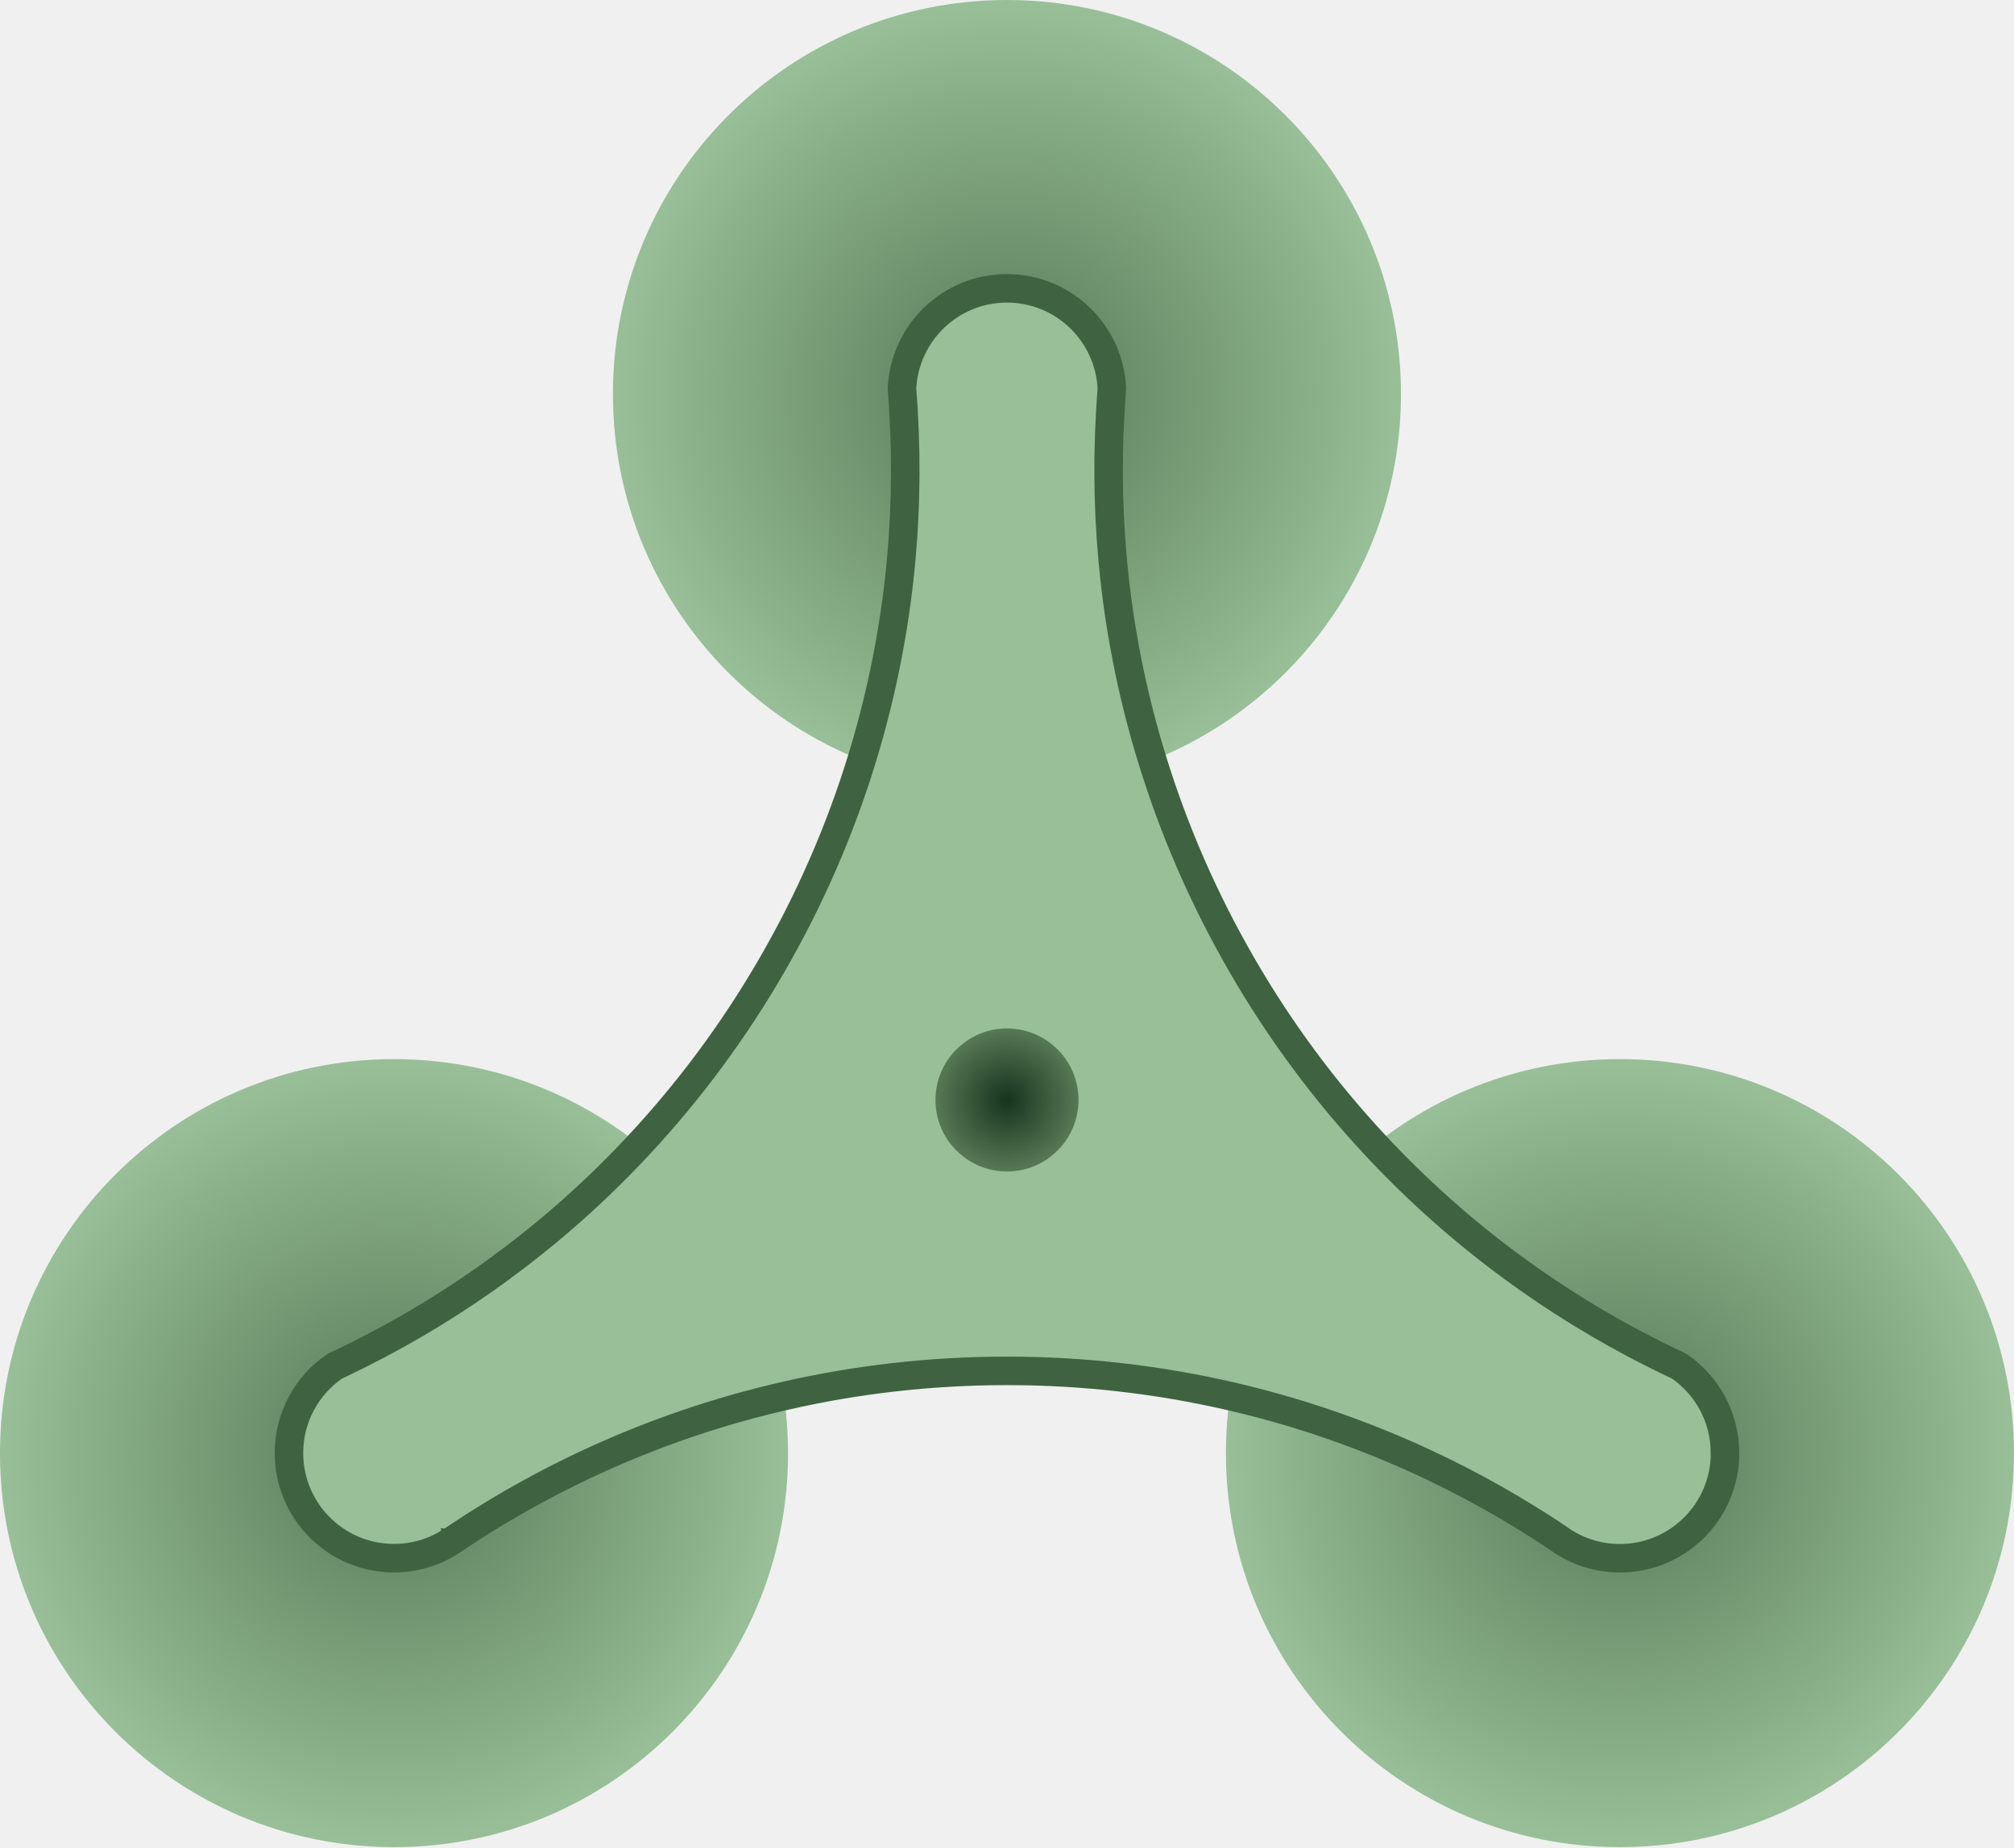
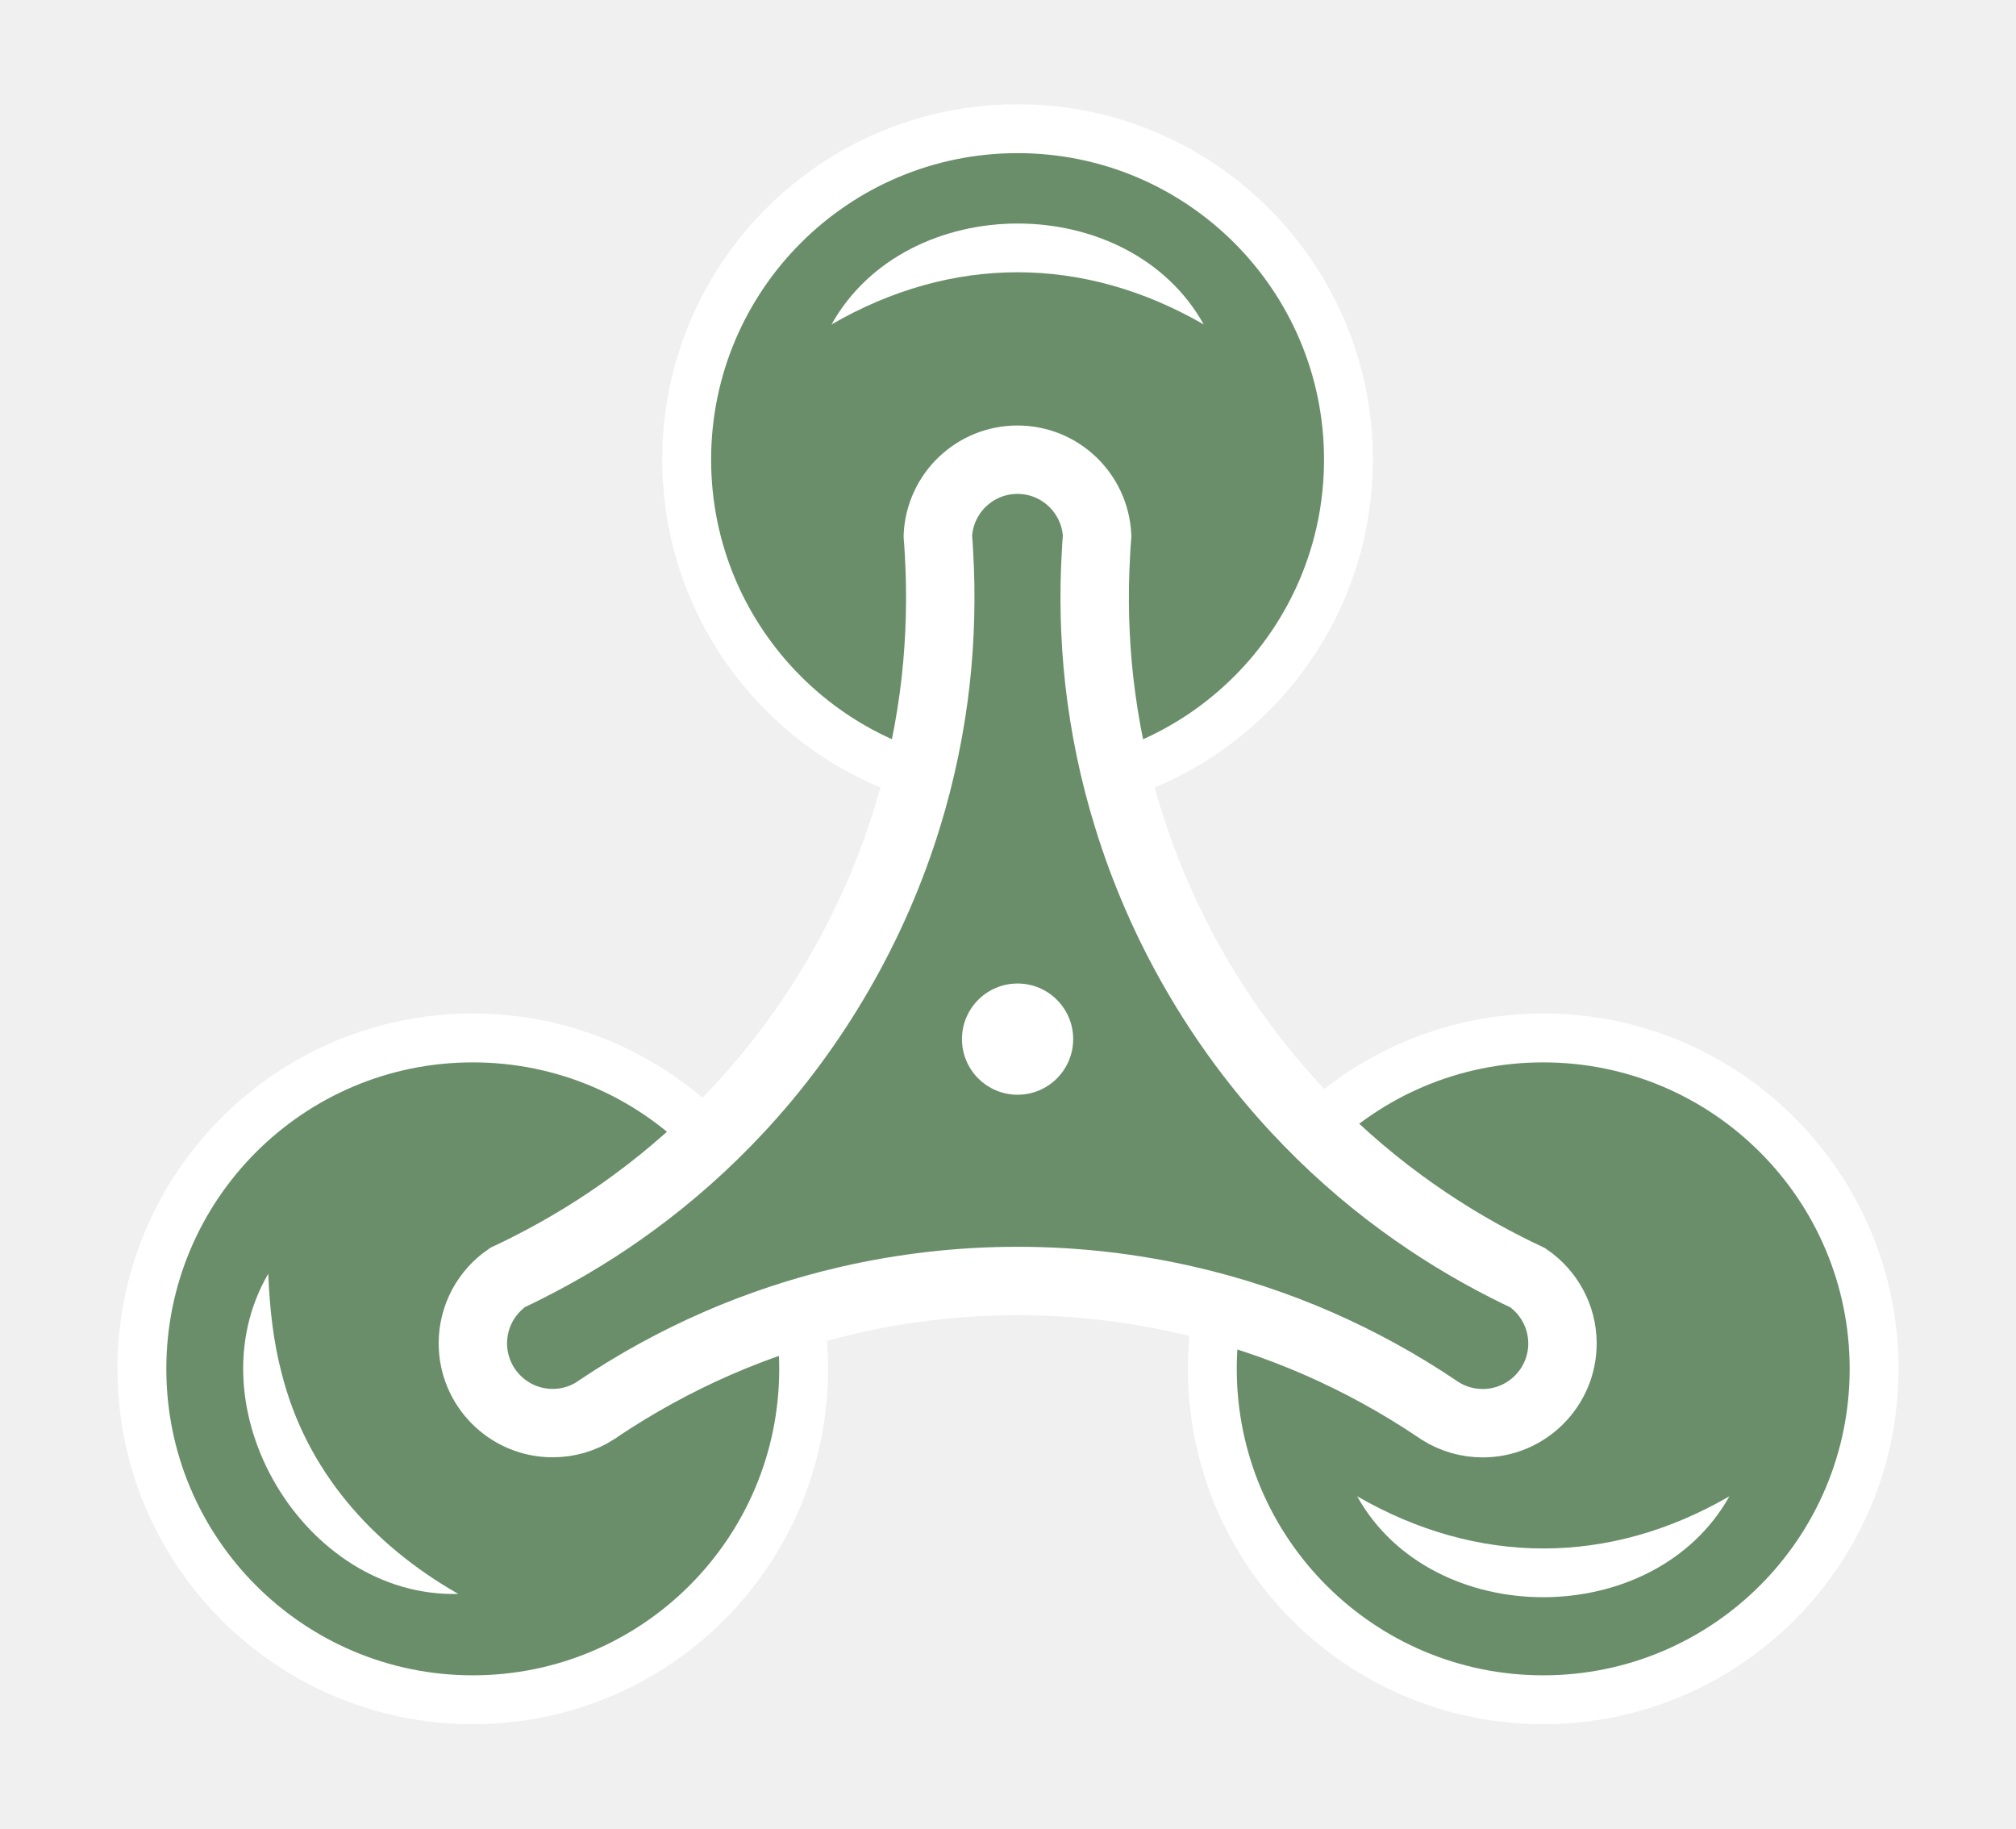
- <svg xmlns="http://www.w3.org/2000/svg" xmlns:xlink="http://www.w3.org/1999/xlink" id="Calque_1" data-name="Calque 1" viewBox="0 0 424.04 388.93">
+ <svg xmlns="http://www.w3.org/2000/svg" id="Calque_1" viewBox="0 0 206.3 187.1">
  <defs>
-     <style>
-       .cls-1 {
-         fill: #98bf98;
-         stroke: #3f6340;
-         stroke-miterlimit: 10;
-         stroke-width: 6px;
-       }
- 
-       .cls-1, .cls-2, .cls-3, .cls-4, .cls-5 {
-         isolation: isolate;
-       }
- 
-       .cls-2 {
-         fill: url(#Dégradé_sans_nom_30);
-       }
- 
-       .cls-3 {
-         fill: url(#Dégradé_sans_nom_30-2);
-       }
- 
-       .cls-4 {
-         fill: url(#Dégradé_sans_nom_24);
-       }
- 
-       .cls-5 {
-         fill: url(#Dégradé_sans_nom_30-3);
-       }
-     </style>
-     <radialGradient id="Dégradé_sans_nom_30" data-name="Dégradé sans nom 30" cx="212.01" cy="82.96" fx="212.01" fy="82.96" r="82.96" gradientUnits="userSpaceOnUse">
-       <stop offset="0" stop-color="#567955" />
-       <stop offset="1" stop-color="#98bf98" />
-     </radialGradient>
-     <radialGradient id="Dégradé_sans_nom_30-2" data-name="Dégradé sans nom 30" cx="341.07" cy="305.96" fx="341.07" fy="305.96" r="82.96" xlink:href="#Dégradé_sans_nom_30" />
-     <radialGradient id="Dégradé_sans_nom_30-3" data-name="Dégradé sans nom 30" cx="82.96" cy="305.96" fx="82.96" fy="305.96" r="82.96" xlink:href="#Dégradé_sans_nom_30" />
-     <radialGradient id="Dégradé_sans_nom_24" data-name="Dégradé sans nom 24" cx="212.02" cy="231.6" fx="212.02" fy="231.6" r="15.06" gradientUnits="userSpaceOnUse">
-       <stop offset="0" stop-color="#17331e" />
-       <stop offset="1" stop-color="#567955" />
-     </radialGradient>
+     <style>.cls-1{stroke-width:5px;}.cls-1,.cls-2{fill:#6a8e6a;stroke:#fff;stroke-miterlimit:10;}.cls-2{isolation:isolate;stroke-width:7px;}.cls-3{fill:#fff;}</style>
  </defs>
-   <circle class="cls-2" cx="212.01" cy="82.96" r="82.96" />
-   <circle class="cls-3" cx="341.07" cy="305.96" r="82.96" />
-   <circle class="cls-5" cx="82.96" cy="305.96" r="82.96" />
-   <path class="cls-1" d="M363.2,305.96c0,12.21-9.91,22.13-22.13,22.13-4.34,0-8.4-1.25-11.82-3.42-.36-.22-.72-.47-1.05-.72-10.33-6.93-21.31-12.97-32.82-17.99-11.63-5.07-23.79-9.11-36.41-12.01-15.09-3.47-30.8-5.31-46.95-5.31s-31.87,1.83-46.96,5.31c-12.6,2.9-24.78,6.93-36.41,12.01-11.49,5.01-22.43,11.03-32.74,17.92-.03.03-.04.04-.07.05,0,.01-.01.01-.01.01-.33.22-.66.44-.99.66-.03.03-.04.04-.07.05-3.42,2.17-7.47,3.42-11.82,3.42-12.21,0-22.11-9.91-22.11-22.13,0-7.58,3.81-14.28,9.64-18.28,1.98-.91,3.94-1.87,5.89-2.86,10.16-5.14,19.92-11.12,29.18-17.92.01-.01.01-.03.01-.03,10.37-7.6,20.1-16.23,29.03-25.85,10.54-11.32,19.97-23.99,28.02-37.94,8.03-13.91,14.27-28.34,18.8-43.07,3.85-12.47,6.46-25.16,7.9-37.87,0-.01.01-.03.01-.03,1.31-11.8,1.61-23.64.92-35.36v-.03c-.09-1.61-.2-3.24-.33-4.85v-.05c.55-11.73,10.22-21.09,22.09-21.09h.01c11.88.01,21.54,9.35,22.09,21.09v.05c-.13,1.64-.25,3.26-.33,4.9-.69,11.72-.39,23.52.92,35.3,1.43,12.72,4.05,25.42,7.91,37.92,4.53,14.72,10.77,29.16,18.8,43.07,8.05,13.96,17.48,26.63,28.02,37.94,8.94,9.61,18.67,18.25,29.03,25.86,9.26,6.8,19.03,12.8,29.19,17.94,1.96,1,3.94,1.96,5.93,2.89,5.8,3.99,9.61,10.68,9.61,18.25Z" />
-   <circle class="cls-4" cx="212.02" cy="231.6" r="15.06" />
+   <circle class="cls-1" cx="104.13" cy="47.03" r="33.86" />
+   <circle class="cls-1" cx="157.92" cy="140.07" r="33.86" />
+   <circle class="cls-1" cx="48.38" cy="140.07" r="33.86" />
+   <path class="cls-2" d="M159.89,137.47c0,4.5-3.66,8.16-8.16,8.16-1.6,0-3.1-.46-4.36-1.26-.13-.08-.26-.17-.39-.26-3.81-2.56-7.86-4.78-12.1-6.64-4.29-1.87-8.77-3.36-13.43-4.43-5.57-1.28-11.36-1.96-17.31-1.96s-11.75.68-17.32,1.96c-4.65,1.07-9.14,2.56-13.43,4.43-4.24,1.85-8.27,4.07-12.08,6.61,0,0-.01.01-.02.02,0,0,0,0,0,0-.12.08-.24.16-.36.24,0,0-.01.01-.02.02-1.26.8-2.75,1.26-4.36,1.26-4.5,0-8.16-3.66-8.16-8.16,0-2.8,1.41-5.27,3.55-6.74.73-.34,1.45-.69,2.17-1.06,3.75-1.9,7.35-4.1,10.76-6.61,0,0,0,0,0,0,3.82-2.8,7.41-5.99,10.71-9.53,3.89-4.17,7.36-8.85,10.33-13.99,2.96-5.13,5.26-10.45,6.93-15.88,1.42-4.6,2.38-9.28,2.91-13.97,0,0,0,0,0,0,.48-4.35.59-8.72.34-13.04h0c-.03-.6-.07-1.2-.12-1.8h0v-.02c.2-4.33,3.77-7.78,8.15-7.78h0c4.38,0,7.94,3.45,8.15,7.78h0v.02c-.05.6-.09,1.2-.12,1.81-.25,4.32-.14,8.67.34,13.02.53,4.69,1.49,9.37,2.92,13.98,1.67,5.43,3.97,10.76,6.93,15.88,2.97,5.15,6.45,9.82,10.33,13.99,3.3,3.55,6.88,6.73,10.71,9.54,3.42,2.51,7.02,4.72,10.77,6.62.72.37,1.45.72,2.19,1.07,2.14,1.47,3.55,3.94,3.55,6.73Z" />
+   <path class="cls-3" d="M176.97,153.11c-7.69,13.76-30.41,13.78-38.09,0,12.32,7.11,25.78,7.13,38.09,0h0Z" />
+   <path class="cls-3" d="M85.09,33.2c7.69-13.76,30.41-13.78,38.09,0-12.32-7.11-25.78-7.13-38.09,0h0Z" />
+   <path class="cls-3" d="M46.88,163.1c-15.76.41-27.37-19.12-19.43-32.76.15,3.67.54,7.03,1.38,10.21,2.5,9.89,9.19,17.48,18.05,22.54h0Z" />
+   <circle class="cls-3" cx="104.13" cy="106.33" r="5.69" />
</svg>
